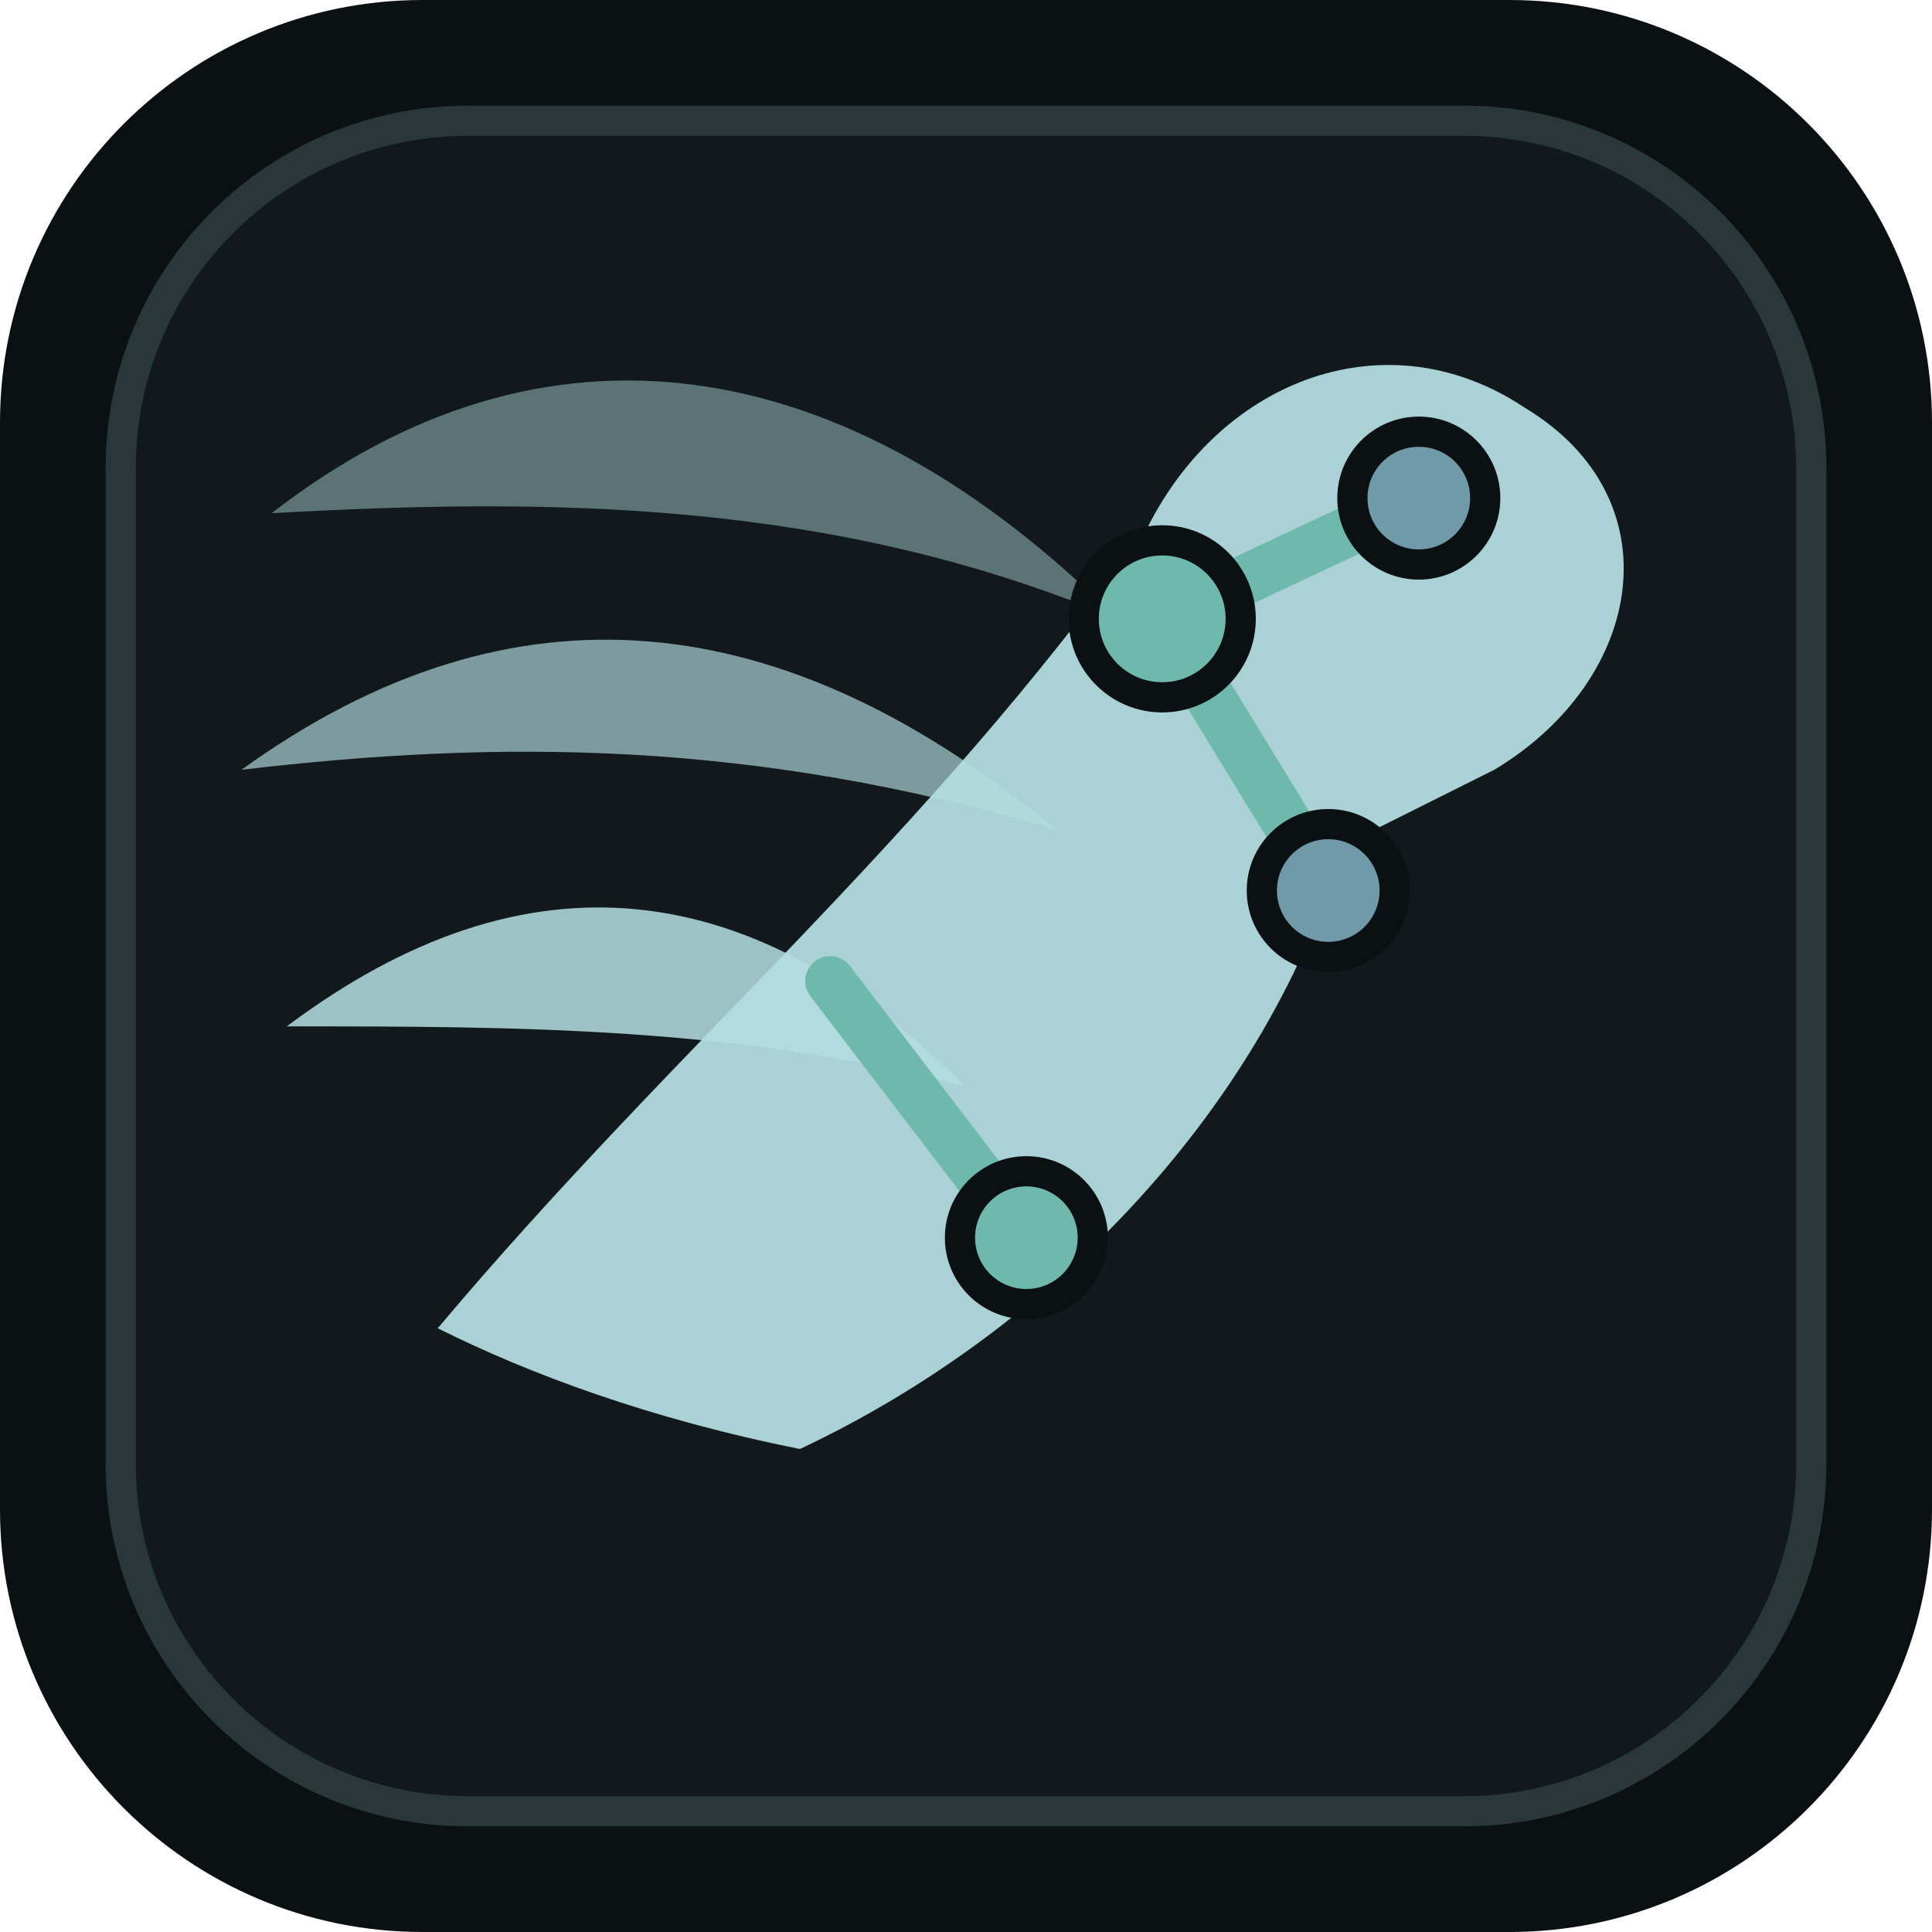
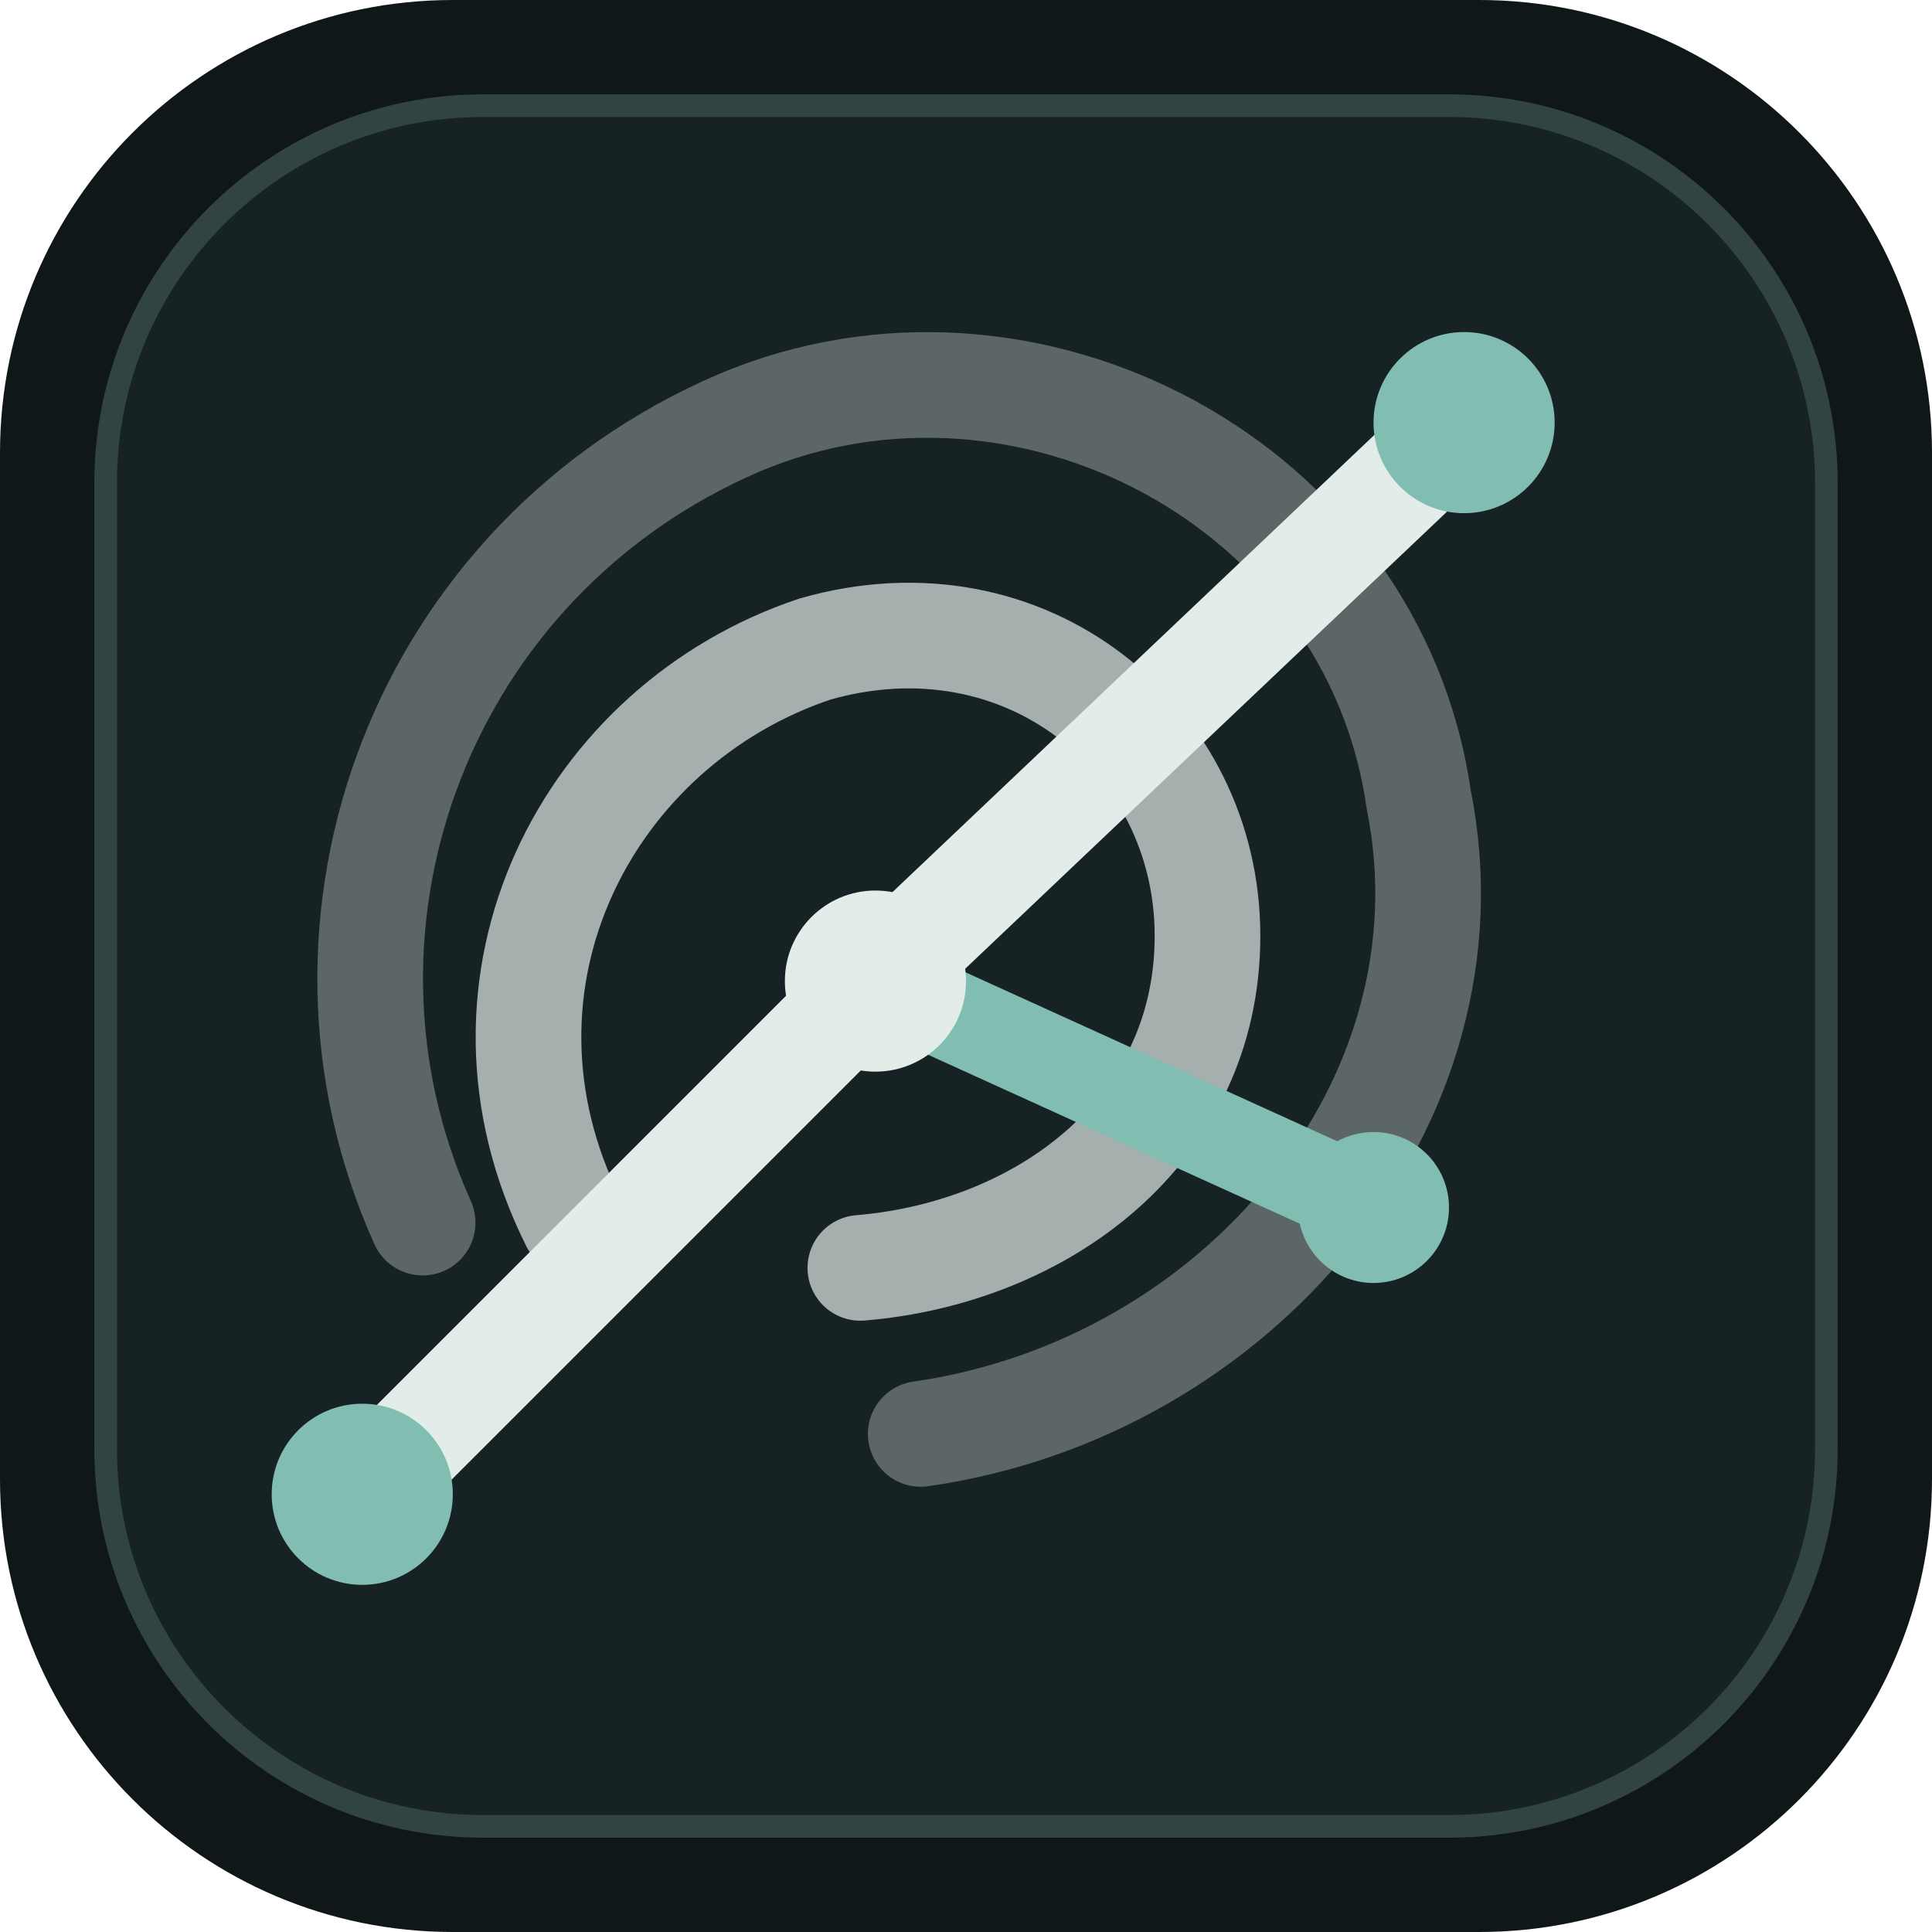
- <svg xmlns="http://www.w3.org/2000/svg" viewBox="0 0 128 128" role="img" aria-label="سیمرغ">
-   <rect width="128" height="128" rx="28" fill="#0B1012" />
-   <rect x="8" y="8" width="112" height="112" rx="23" fill="#11191C" stroke="#29373B" stroke-width="2" />
-   <g fill="#B4DDE0">
-     <path d="M18 34C36 20 56 23 74 41C55 33 36 33 18 34Z" opacity=".46" />
-     <path d="M16 51C34 38 52 40 70 55C50 49 33 49 16 51Z" opacity=".66" />
-     <path d="M19 68C35 56 50 58 64 72C49 68 34 68 19 68Z" opacity=".86" />
-     <path d="M29 88C45 69 61 56 76 35C81 25 92 21 101 27C111 33 109 45 99 51L89 56C84 73 70 88 53 96C43 94 35 91 29 88Z" opacity=".94" />
+ <svg xmlns="http://www.w3.org/2000/svg" viewBox="0 0 128 128" role="img" aria-label="مدار">
+   <rect width="128" height="128" rx="30" fill="#101719" />
+   <rect x="7" y="7" width="114" height="114" rx="25" fill="#172224" stroke="#314442" stroke-width="1.5" />
+   <g fill="none" stroke-linecap="round">
+     <path d="M28 81C19 61 28 37 49 28C68 20 91 32 94 53C98 73 82 92 61 95" stroke="#E2ECE8" stroke-opacity=".34" stroke-width="7" />
+     <path d="M38 81C30 65 39 48 54 43C68 39 80 49 80 62C80 75 69 83 57 84" stroke="#E2ECE8" stroke-opacity=".7" stroke-width="7" />
+     <path d="M24 99 58 65 97 28" stroke="#E2ECE8" stroke-width="7" />
+     <path d="M58 65 91 80" stroke="#82BDB1" stroke-width="6" />
  </g>
-   <g stroke="#6EB9AC" stroke-width="3.3" stroke-linecap="round">
-     <path d="M77 41 94 33M77 41 88 59M55 65 68 82" />
+   <g fill="#82BDB1">
+     <circle cx="24" cy="99" r="6" />
+     <circle cx="97" cy="28" r="6" />
+     <circle cx="91" cy="80" r="5" />
  </g>
-   <g stroke="#0B1012" stroke-width="2">
-     <circle cx="77" cy="41" r="5.2" fill="#6EB9AC" />
-     <circle cx="94" cy="33" r="4.4" fill="#709AA8" />
-     <circle cx="88" cy="59" r="4.4" fill="#709AA8" />
-     <circle cx="68" cy="82" r="4.4" fill="#6EB9AC" />
-   </g>
+   <circle cx="58" cy="65" r="6" fill="#E2ECE8" />
</svg>
